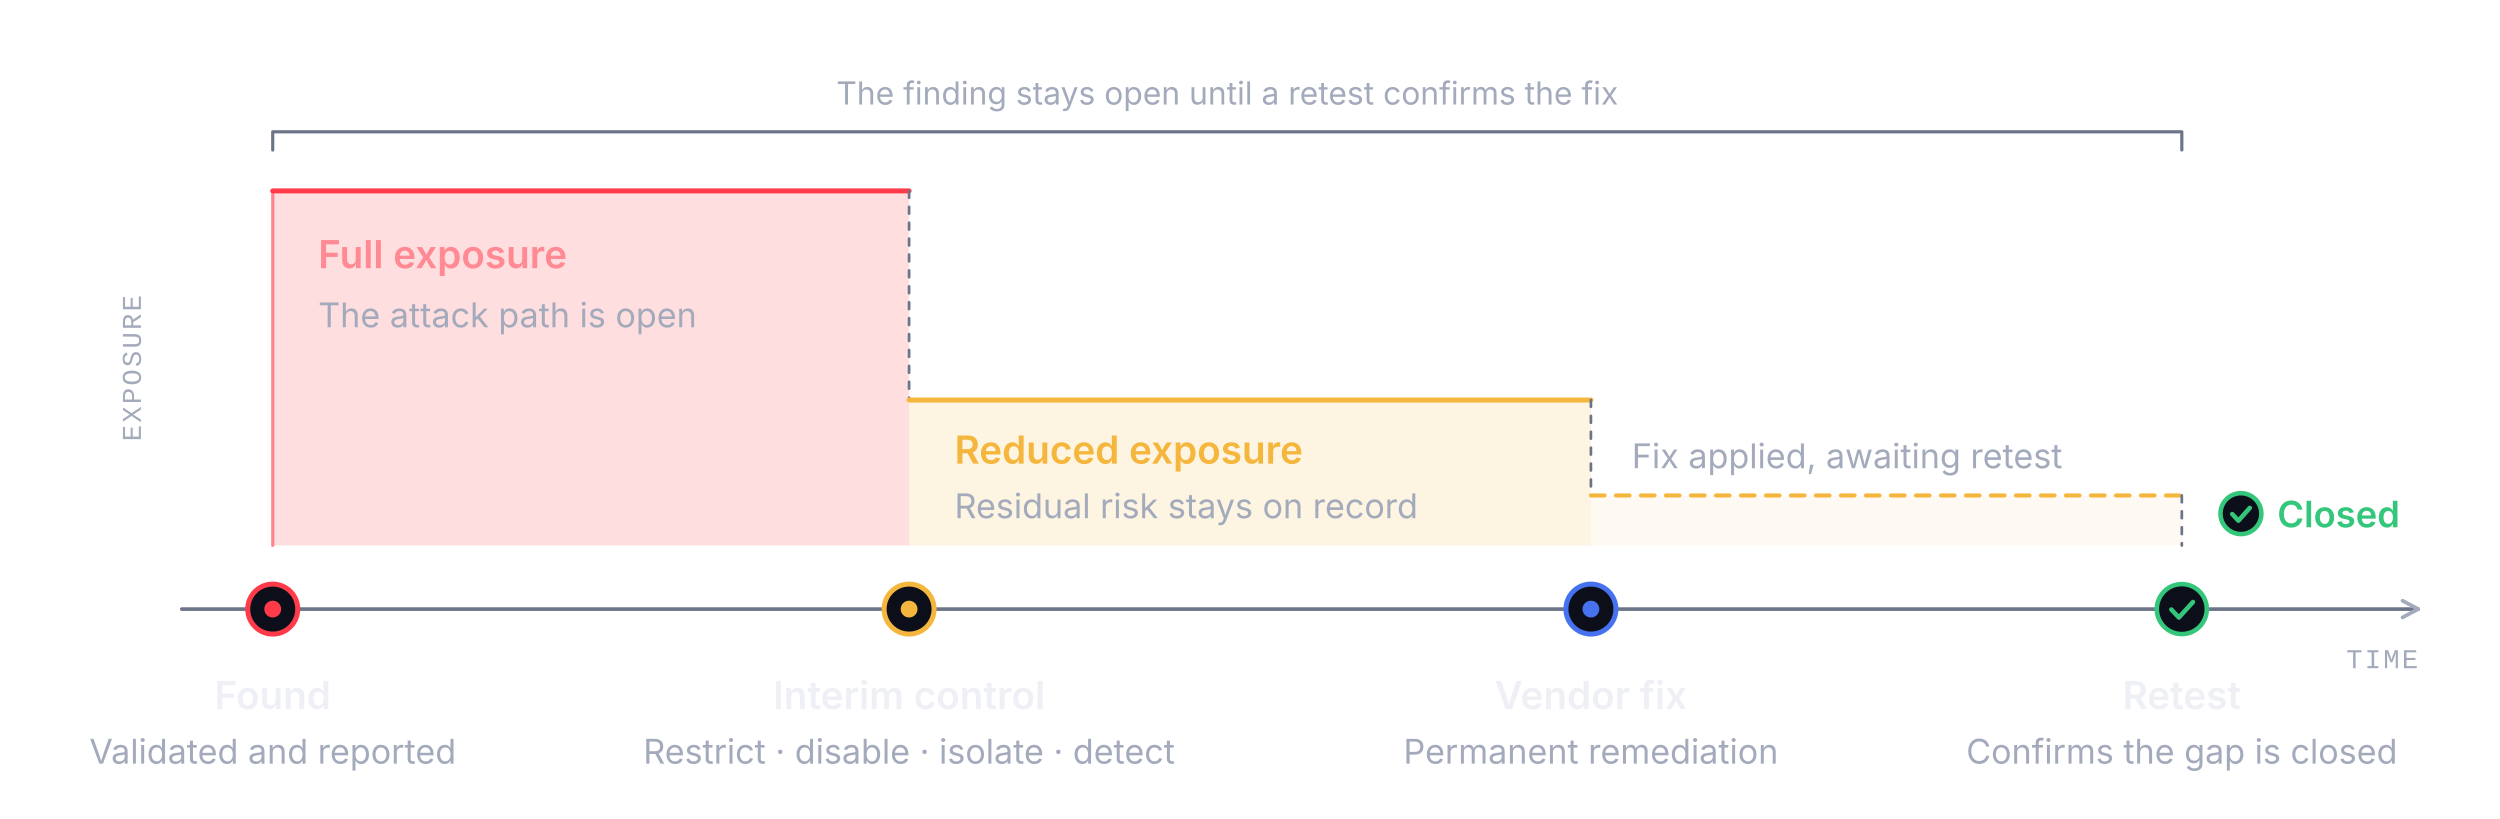
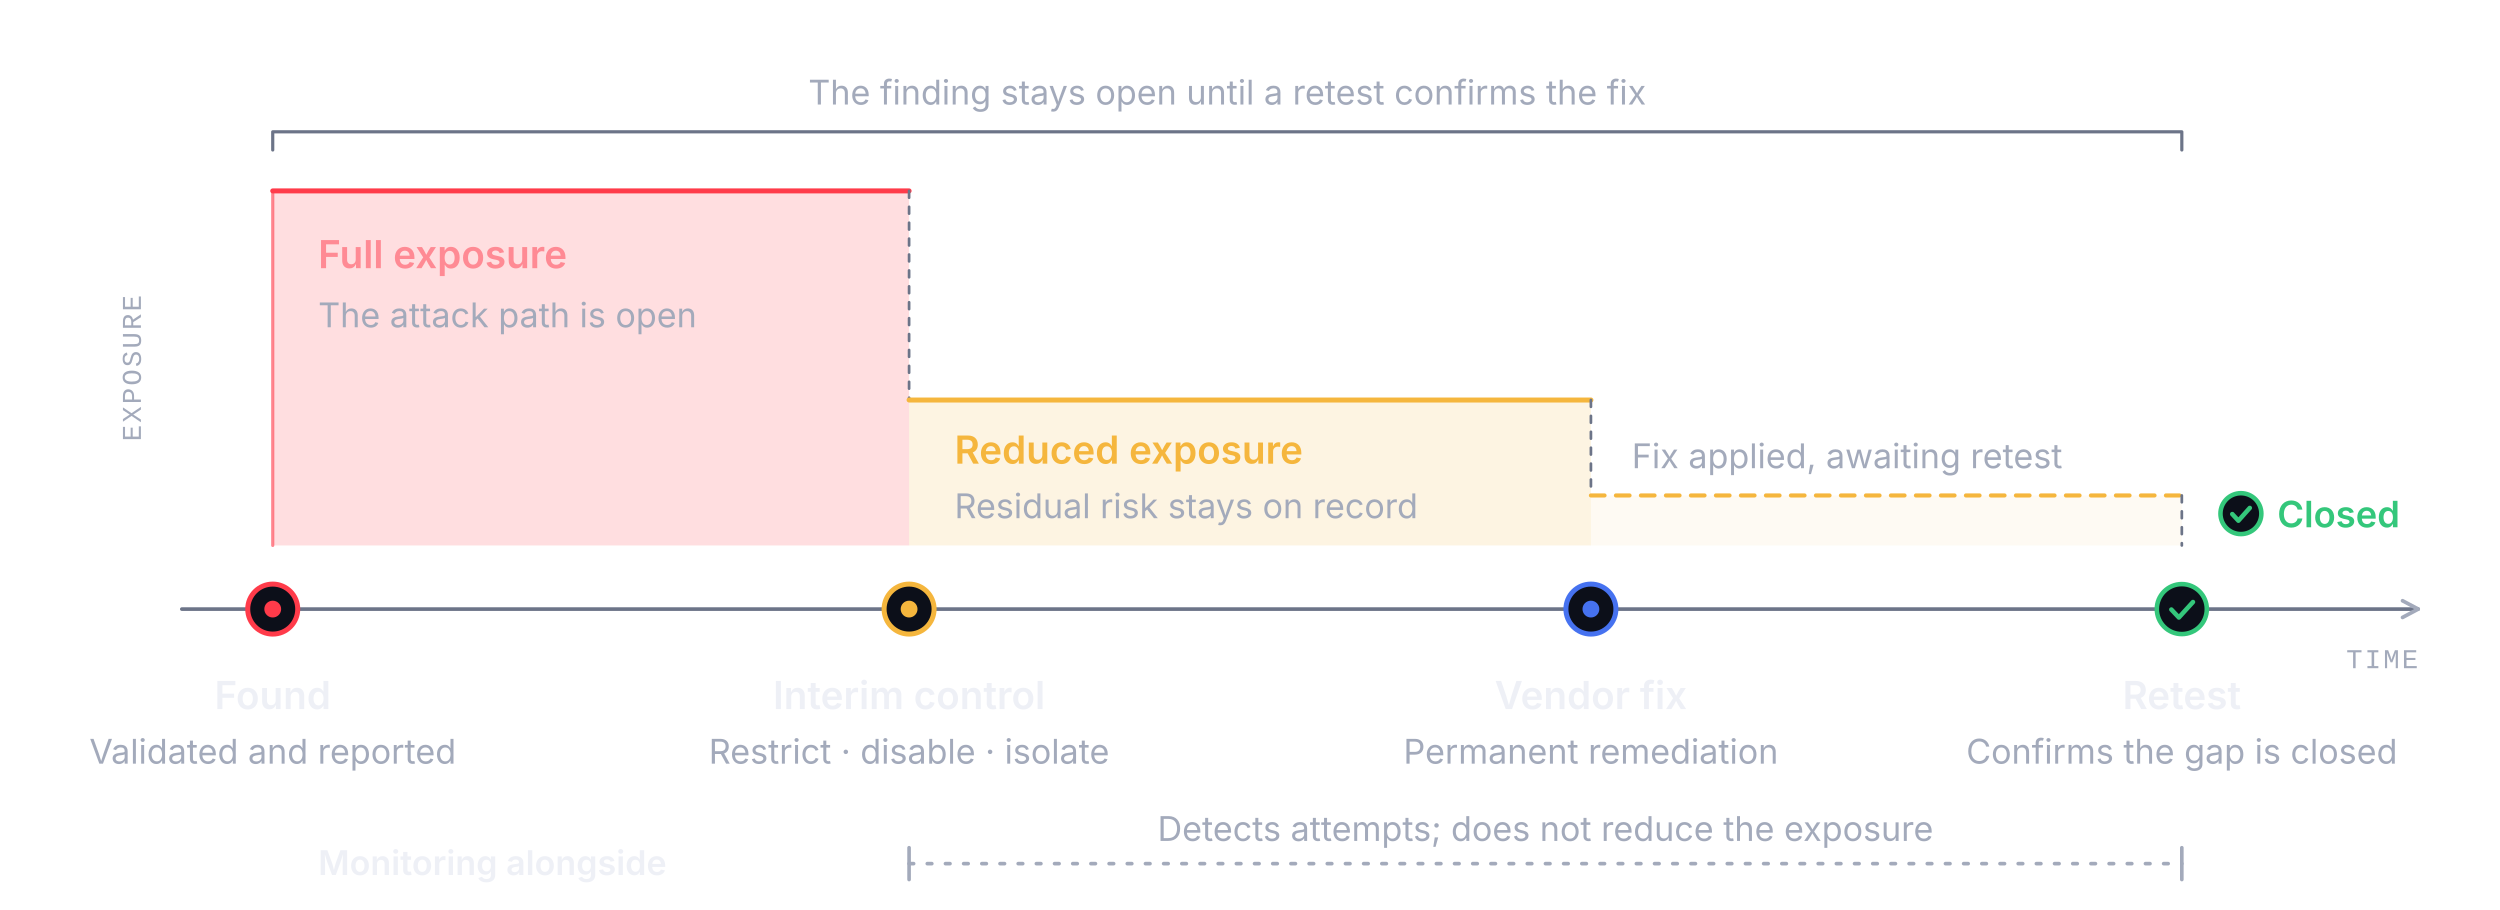
- <svg xmlns="http://www.w3.org/2000/svg" viewBox="0 0 1100 360" width="1100" height="360" role="img" aria-labelledby="t d">
+ <svg xmlns="http://www.w3.org/2000/svg" viewBox="0 0 1100 400" width="1100" height="400" role="img" aria-labelledby="t d">
  <style>
text{font-family:Geist,-apple-system,BlinkMacSystemFont,"Segoe UI",Inter,Roboto,"Helvetica Neue",Arial,sans-serif;fill:#eef0f6}
.mo{font-family:"Geist Mono",ui-monospace,"SF Mono",SFMono-Regular,Menlo,Consolas,"Liberation Mono",monospace;letter-spacing:.08em}
.b{font-weight:600}
.s{fill:#a3aabb}
.bl{fill:#7b98f6}
.rd{fill:#ff8a94}
.am{fill:#f5b63d}
.gr{fill:#34c77b}
</style>
  <defs>
    <marker id="ab" viewBox="0 0 12 12" refX="10" refY="6" markerWidth="11" markerHeight="11" markerUnits="userSpaceOnUse" orient="auto-start-reverse">
      <path d="M2.5 2 10 6 2.5 10" fill="none" stroke="#4672f0" stroke-width="1.8" stroke-linecap="round" stroke-linejoin="round" />
    </marker>
    <marker id="ai" viewBox="0 0 12 12" refX="10" refY="6" markerWidth="11" markerHeight="11" markerUnits="userSpaceOnUse" orient="auto-start-reverse">
      <path d="M2.5 2 10 6 2.5 10" fill="none" stroke="#a3aabb" stroke-width="1.8" stroke-linecap="round" stroke-linejoin="round" />
    </marker>
    <marker id="ak" viewBox="0 0 12 12" refX="10" refY="6" markerWidth="11" markerHeight="11" markerUnits="userSpaceOnUse" orient="auto-start-reverse">
      <path d="M2.5 2 10 6 2.5 10" fill="none" stroke="#eef0f6" stroke-width="1.8" stroke-linecap="round" stroke-linejoin="round" />
    </marker>
    <radialGradient id="glow">
      <stop offset="0" stop-color="#4672f0" stop-opacity="0.16" />
      <stop offset="1" stop-color="#4672f0" stop-opacity="0" />
    </radialGradient>
  </defs>
  <path d="M120 66V58H960V66" fill="none" stroke="#6c7488" stroke-width="1.4" stroke-linecap="round" stroke-linejoin="round" />
-   <text x="540" y="46" font-size="14" class="s" text-anchor="middle">The finding stays open until a retest confirms the fix</text>
+   <text x="540" y="46" font-size="15" class="s" text-anchor="middle">The finding stays open until a retest confirms the fix</text>
  <text x="62" y="162" font-size="12" class="mo s" text-anchor="middle" transform="rotate(-90 62 162)">EXPOSURE</text>
  <rect x="120" y="84" width="280" height="156" fill="#ff3b4a" fill-opacity="0.17" />
  <rect x="400" y="176" width="300" height="64" fill="#f5b63d" fill-opacity="0.15" />
  <rect x="700" y="218" width="260" height="22" fill="#f5b63d" fill-opacity="0.06" />
  <line x1="120" y1="84" x2="400" y2="84" stroke="#ff3b4a" stroke-width="2.2" stroke-linecap="round" />
  <line x1="120" y1="84" x2="120" y2="240" stroke="#ff3b4a" stroke-width="1.4" stroke-linecap="round" stroke-opacity="0.6" />
  <line x1="400" y1="84" x2="400" y2="176" stroke="#6c7488" stroke-width="1.2" stroke-dasharray="3 4" stroke-linecap="round" />
  <line x1="400" y1="176" x2="700" y2="176" stroke="#f5b63d" stroke-width="2.2" stroke-linecap="round" />
  <line x1="700" y1="176" x2="700" y2="218" stroke="#6c7488" stroke-width="1.2" stroke-dasharray="3 4" stroke-linecap="round" />
  <line x1="700" y1="218" x2="960" y2="218" stroke="#f5b63d" stroke-width="1.8" stroke-dasharray="6 5" stroke-linecap="round" />
  <line x1="960" y1="218" x2="960" y2="240" stroke="#6c7488" stroke-width="1.2" stroke-dasharray="3 4" stroke-linecap="round" />
  <text x="140" y="118" font-size="17" class="b rd">Full exposure</text>
  <text x="140" y="144" font-size="15" class="s">The attack path is open</text>
  <text x="420" y="204" font-size="17" class="b am">Reduced exposure</text>
  <text x="420" y="228" font-size="15" class="s">Residual risk stays on record</text>
  <text x="718" y="206" font-size="15" class="s">Fix applied, awaiting retest</text>
  <circle cx="986" cy="226" r="9" fill="#0c0f19" stroke="#34c77b" stroke-width="2" />
  <path d="M982.2 226.2l2.7 2.9 5-5.6" fill="none" stroke="#34c77b" stroke-width="2" stroke-linecap="round" stroke-linejoin="round" />
  <text x="1002" y="232" font-size="16" class="b gr">Closed</text>
  <line x1="80" y1="268" x2="1064" y2="268" stroke="#6c7488" stroke-width="1.6" stroke-linecap="round" marker-end="url(#ai)" />
  <text x="1064" y="294" font-size="12" class="mo s" text-anchor="end">TIME</text>
  <circle cx="120" cy="268" r="11" fill="#0c0f19" stroke="#ff3b4a" stroke-width="2.2" />
  <circle cx="120" cy="268" r="3.7" fill="#ff3b4a" stroke="none" stroke-width="0" />
  <text x="120" y="312" font-size="17" class="b" text-anchor="middle">Found</text>
  <text x="120" y="336" font-size="15" class="s" text-anchor="middle">Validated and reported</text>
  <circle cx="400" cy="268" r="11" fill="#0c0f19" stroke="#f5b63d" stroke-width="2.2" />
  <circle cx="400" cy="268" r="3.7" fill="#f5b63d" stroke="none" stroke-width="0" />
  <text x="400" y="312" font-size="17" class="b" text-anchor="middle">Interim control</text>
-   <text x="400" y="336" font-size="15" class="s" text-anchor="middle">Restrict · disable · isolate · detect</text>
+   <text x="400" y="336" font-size="15" class="s" text-anchor="middle">Restrict · disable · isolate</text>
  <circle cx="700" cy="268" r="11" fill="#0c0f19" stroke="#4672f0" stroke-width="2.2" />
  <circle cx="700" cy="268" r="3.7" fill="#4672f0" stroke="none" stroke-width="0" />
  <text x="700" y="312" font-size="17" class="b" text-anchor="middle">Vendor fix</text>
  <text x="700" y="336" font-size="15" class="s" text-anchor="middle">Permanent remediation</text>
  <circle cx="960" cy="268" r="11" fill="#0c0f19" stroke="#34c77b" stroke-width="2" />
  <path d="M955.4 268.2l3.3 3.5 6.2-6.8" fill="none" stroke="#34c77b" stroke-width="2" stroke-linecap="round" stroke-linejoin="round" />
  <text x="960" y="312" font-size="17" class="b" text-anchor="middle">Retest</text>
  <text x="960" y="336" font-size="15" class="s" text-anchor="middle">Confirms the gap is closed</text>
+   <line x1="400" y1="380" x2="960" y2="380" stroke="#a3aabb" stroke-width="1.6" stroke-dasharray="2 6" stroke-linecap="round" />
+   <line x1="400" y1="373" x2="400" y2="387" stroke="#a3aabb" stroke-width="1.6" stroke-linecap="round" />
+   <line x1="960" y1="373" x2="960" y2="387" stroke="#a3aabb" stroke-width="1.6" stroke-linecap="round" />
+   <text x="140" y="385" font-size="15" class="b">Monitoring alongside</text>
+   <text x="680" y="370" font-size="15" class="s" text-anchor="middle">Detects attempts; does not reduce the exposure</text>
</svg>
